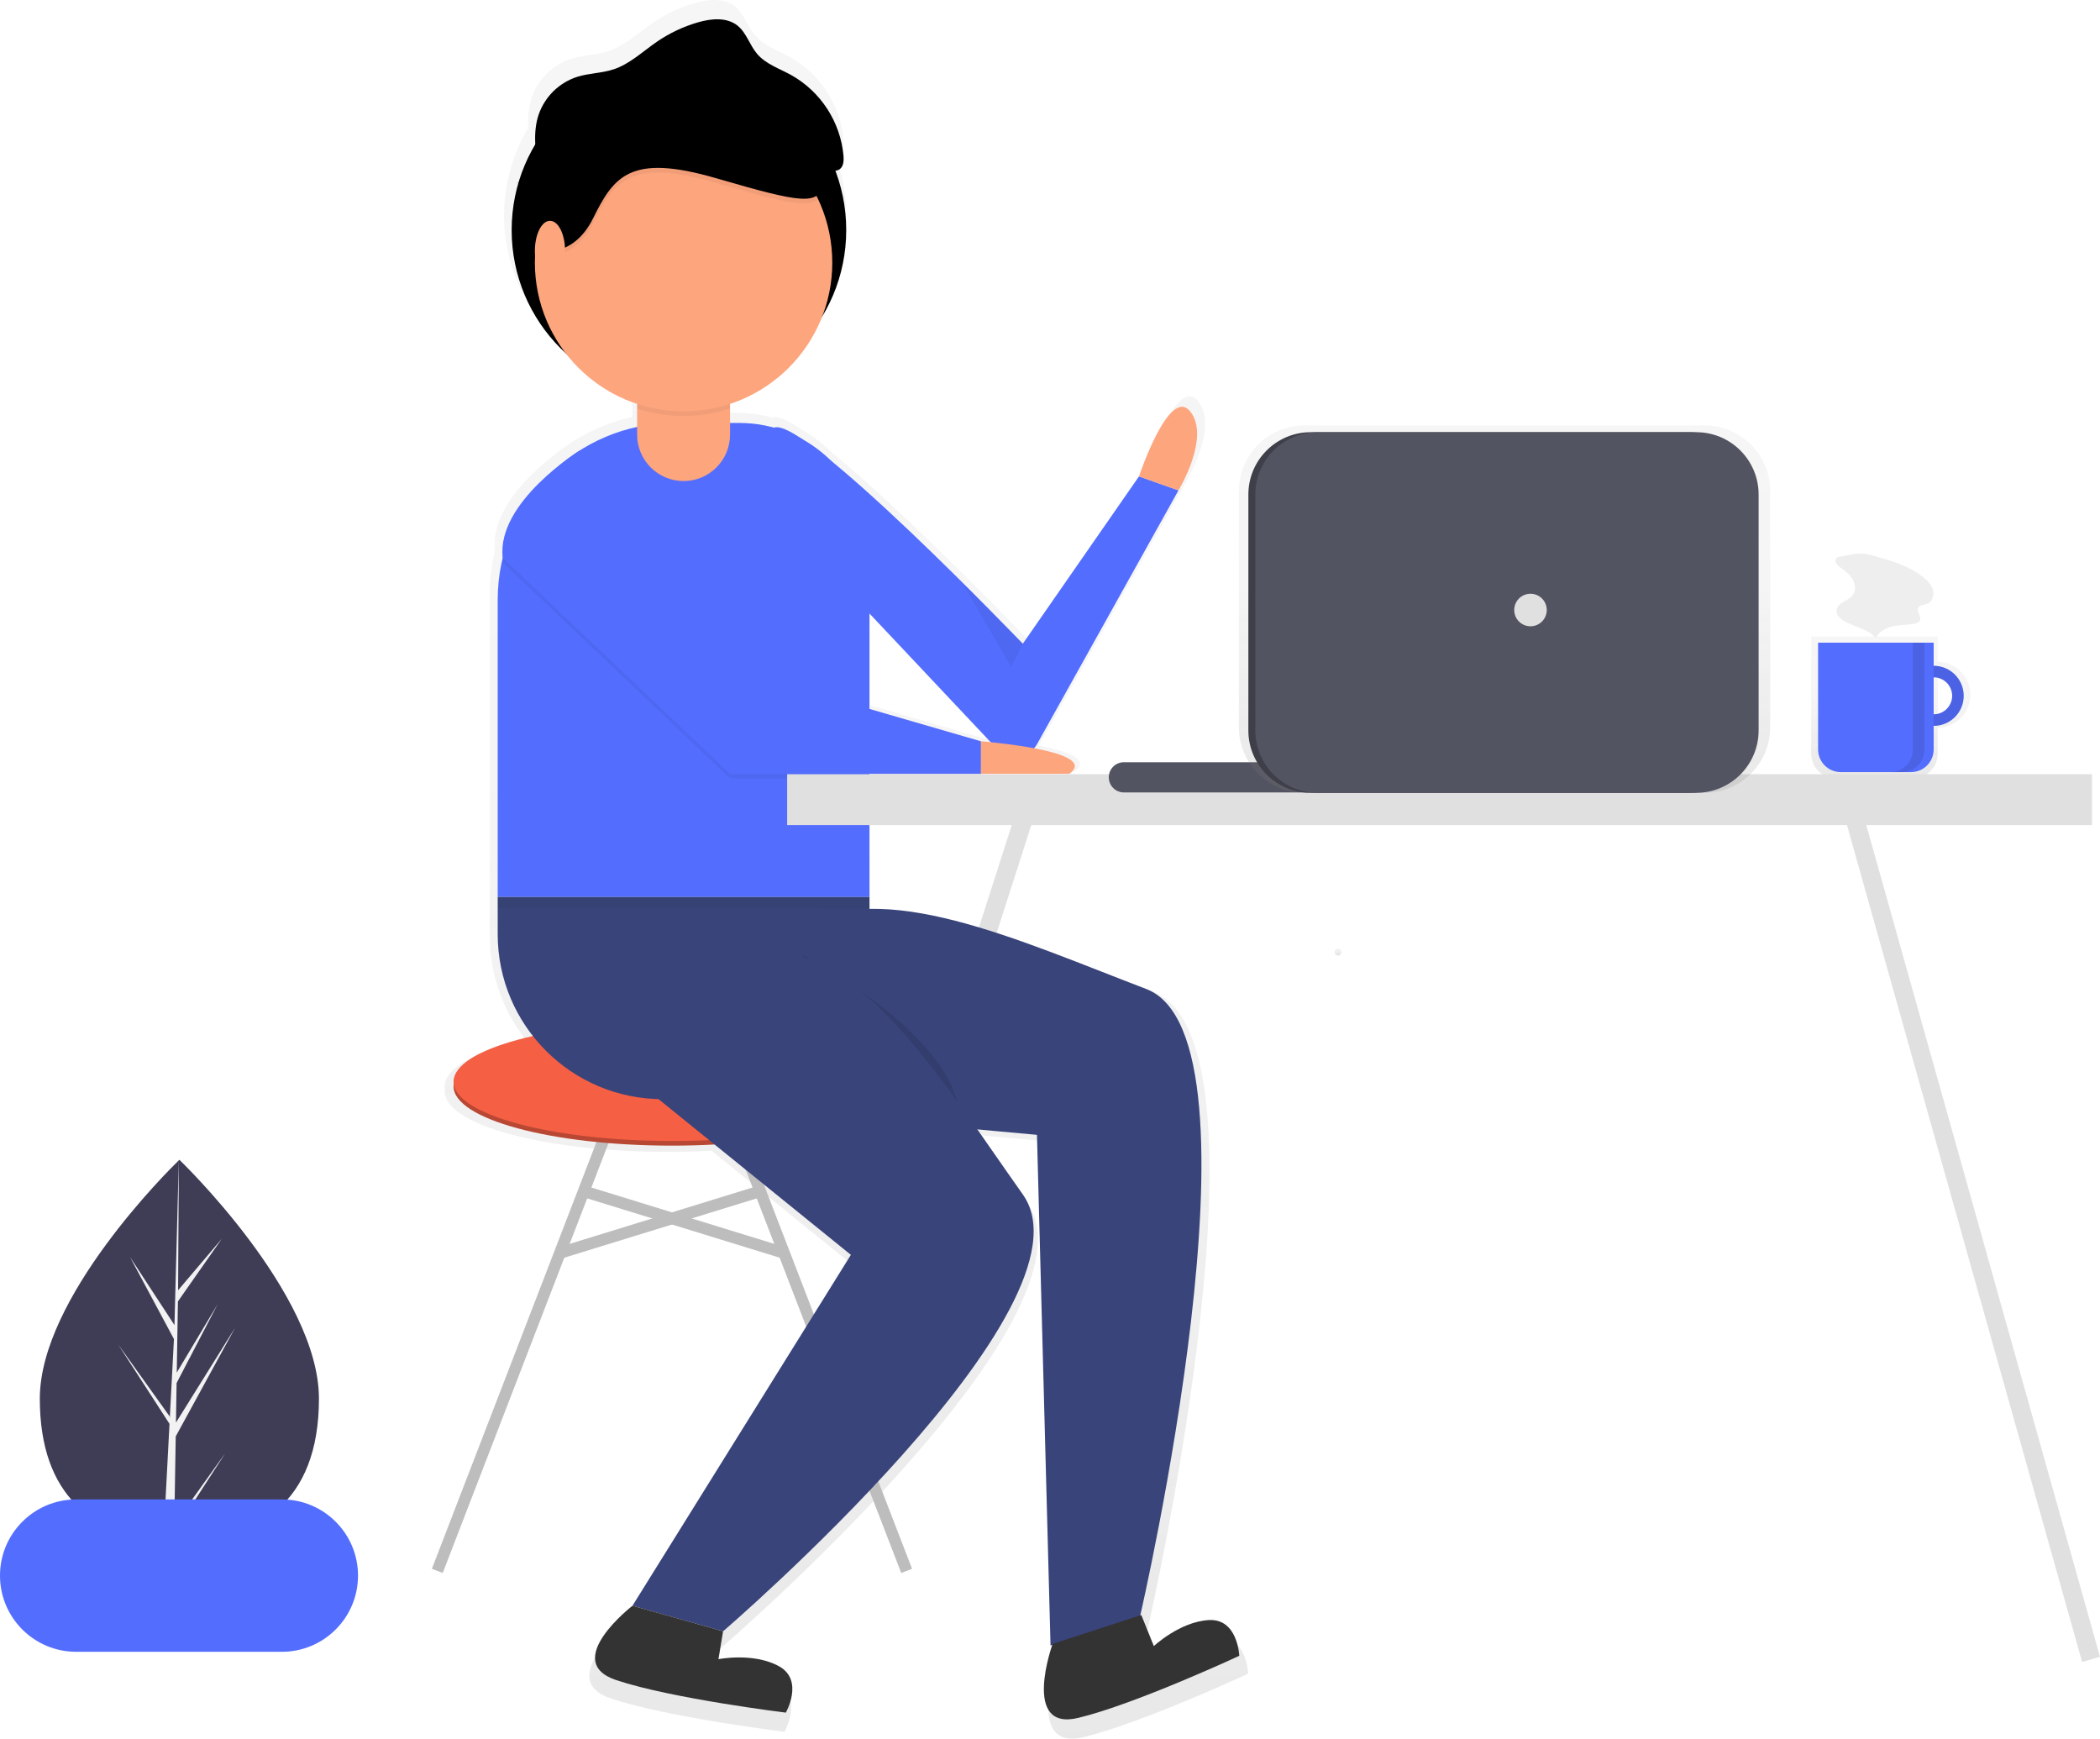
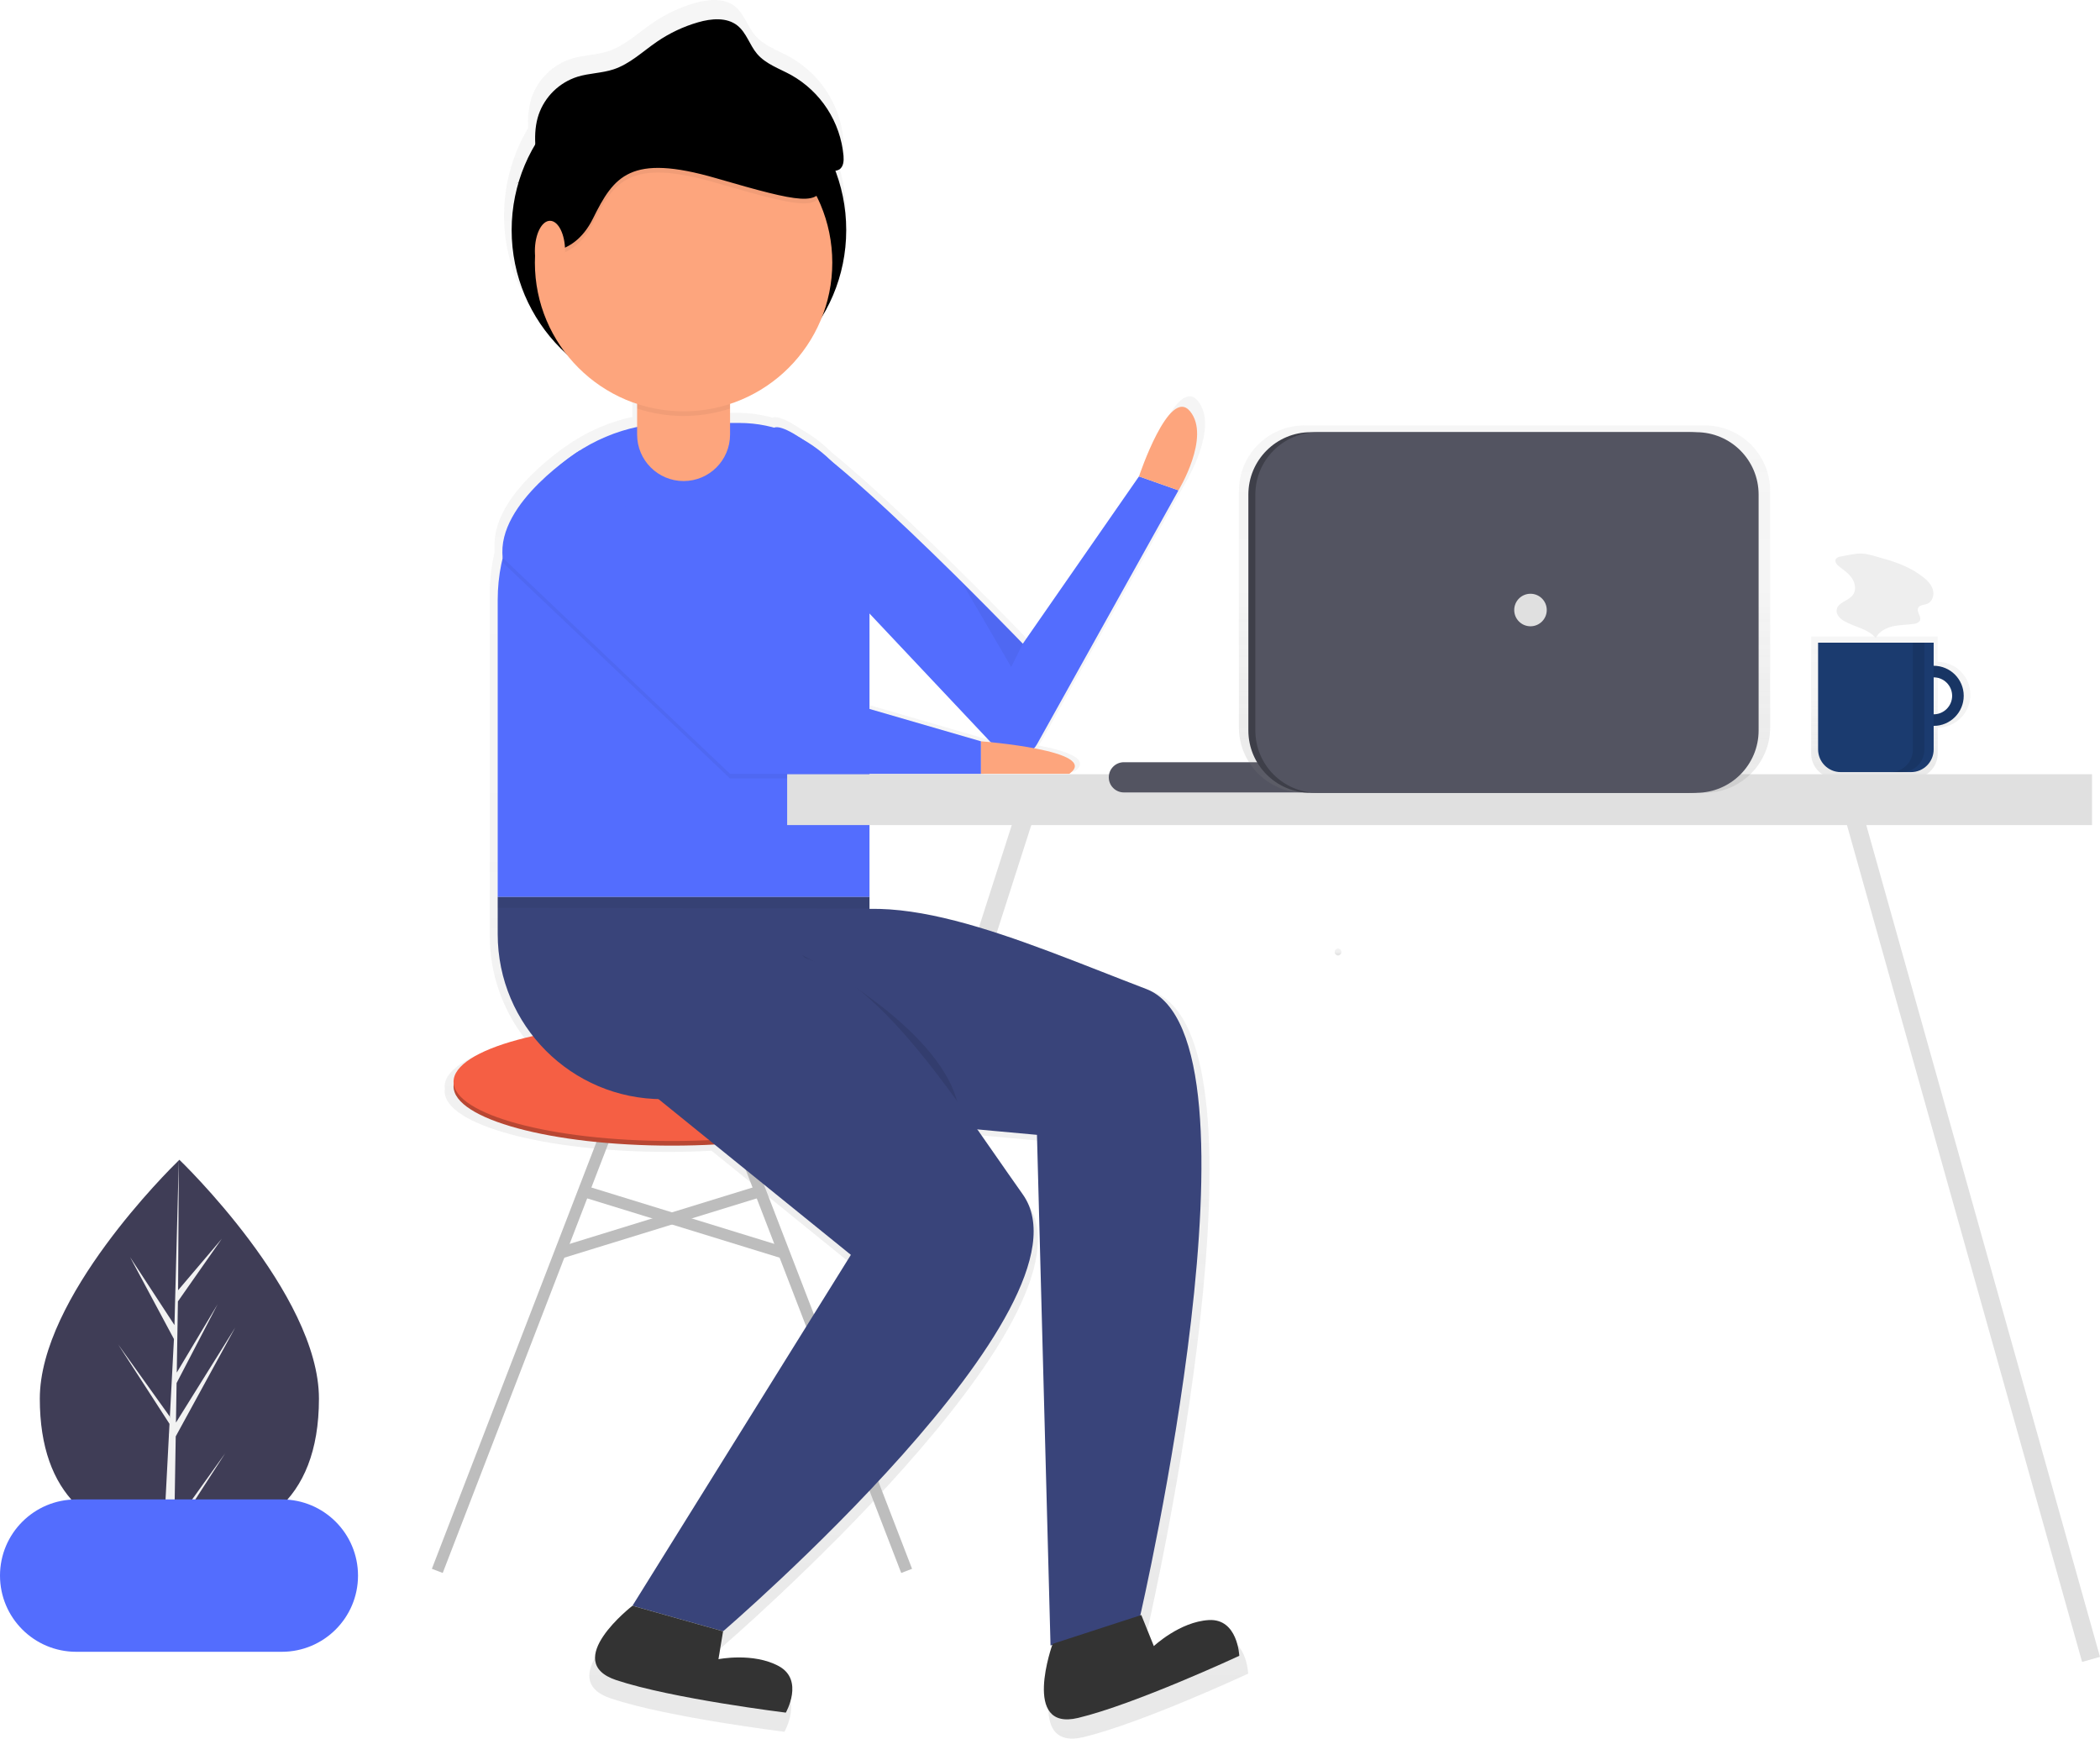
<svg xmlns="http://www.w3.org/2000/svg" xmlns:xlink="http://www.w3.org/1999/xlink" id="a581a3db-2a43-4a80-ac9d-86c7ddaa56ac" data-name="Layer 1" width="903.822" height="748.215" viewBox="0 0 903.822 748.215">
  <defs>
    <linearGradient id="fbde297d-ab9b-4106-ad77-f89466c8290f" x1="963.632" y1="410.815" x2="963.632" y2="349.802" gradientUnits="userSpaceOnUse">
      <stop offset="0" stop-color="gray" stop-opacity="0.25" />
      <stop offset="0.535" stop-color="gray" stop-opacity="0.12" />
      <stop offset="1" stop-color="gray" stop-opacity="0.1" />
    </linearGradient>
    <linearGradient id="b55aa966-9953-40ef-b933-2af4fb1d4bf9" x1="514.095" y1="824.108" x2="514.095" y2="75.892" xlink:href="#fbde297d-ab9b-4106-ad77-f89466c8290f" />
    <linearGradient id="a395c18f-205e-4149-866b-9e6fd62c4f5f" x1="725.679" y1="487.075" x2="725.679" y2="484.075" xlink:href="#fbde297d-ab9b-4106-ad77-f89466c8290f" />
    <linearGradient id="bfa05cfc-d7ec-49e0-8f8e-7dcb2e2661be" x1="647.539" y1="341.178" x2="647.539" y2="183.077" xlink:href="#fbde297d-ab9b-4106-ad77-f89466c8290f" />
  </defs>
  <path d="M287.076,677.787c0,45.239-26.894,61.036-60.068,61.036-.772,0-1.541-.008-2.304-.029-1.536-.033-3.06-.1-4.563-.209-29.942-2.117-53.204-18.728-53.204-60.799,0-43.535,55.626-98.472,59.822-102.551l.008-.004c.159-.159.242-.238.242-.238S287.076,632.544,287.076,677.787Z" transform="translate(-149.8033 -75.89238)" fill="#3f3d56" />
  <path d="M224.817,731.902,246.789,701.204l-22.027,34.067-.058,3.524c-1.536-.033-3.06-.1-4.563-.209l2.367-45.26-.017-.351.042-.067.221-4.275L200.673,654.479l22.148,30.948.054.906,1.791-34.196-18.904-35.29,19.133,29.282,1.862-70.893.008-.242v.238l-.309,55.906,18.816-22.164-18.895,26.978-.497,30.618,17.572-29.383L225.806,671.078l-.276,17.021,25.508-40.901-25.604,46.842Z" transform="translate(-149.8033 -75.89238)" fill="#f2f2f2" />
  <g opacity="0.7">
    <path d="M983.788,360.697V349.802H929.312V400.192a10.623,10.623,0,0,0,10.623,10.623H973.165a10.623,10.623,0,0,0,10.623-10.623V389.025a14.164,14.164,0,0,0,0-28.327Zm0,22.88V366.145a8.716,8.716,0,1,1,0,17.432Z" transform="translate(-149.8033 -75.89238)" fill="url(#fbde297d-ab9b-4106-ad77-f89466c8290f)" />
  </g>
-   <path d="M982.035,362.403a12.932,12.932,0,1,0,12.932,12.932A12.932,12.932,0,0,0,982.035,362.403Zm0,20.89a7.958,7.958,0,1,1,7.958-7.958A7.958,7.958,0,0,1,982.035,383.293Z" transform="translate(-149.8033 -75.89238)" fill="#536dfe" />
+   <path d="M982.035,362.403a12.932,12.932,0,1,0,12.932,12.932A12.932,12.932,0,0,0,982.035,362.403Zm0,20.89a7.958,7.958,0,1,1,7.958-7.958A7.958,7.958,0,0,1,982.035,383.293Z" transform="translate(-149.8033 -75.89238)" fill="#1b3b6f" />
  <path d="M982.035,362.403a12.932,12.932,0,1,0,12.932,12.932A12.932,12.932,0,0,0,982.035,362.403Zm0,20.89a7.958,7.958,0,1,1,7.958-7.958A7.958,7.958,0,0,1,982.035,383.293Z" transform="translate(-149.8033 -75.89238)" opacity="0.1" />
-   <path d="M782.493,276.563h49.739a0,0,0,0,1,0,0v45.957a9.75,9.75,0,0,1-9.75,9.75H792.243a9.75,9.75,0,0,1-9.75-9.75V276.563A0,0,0,0,1,782.493,276.563Z" fill="#536dfe" />
+   <path d="M782.493,276.563h49.739a0,0,0,0,1,0,0v45.957a9.75,9.75,0,0,1-9.75,9.75H792.243a9.75,9.75,0,0,1-9.75-9.75V276.563A0,0,0,0,1,782.493,276.563Z" fill="#1b3b6f" />
  <path d="M973.082,352.455v46.008a9.699,9.699,0,0,1-9.699,9.699h4.974a9.699,9.699,0,0,0,9.699-9.699V352.455Z" transform="translate(-149.8033 -75.89238)" opacity="0.1" />
  <path d="M942.112,315.373a2.904,2.904,0,0,0-2.197,1.115c-.652,1.183.53,2.516,1.609,3.329,1.993,1.501,4.094,2.976,5.449,5.072s1.781,5.02.299,7.029c-1.934,2.622-6.548,3.187-6.994,6.414-.287,2.072,1.505,3.84,3.32,4.88,4.48,2.566,10.256,3.251,13.501,7.267,1.342-2.761,4.345-4.356,7.338-5.038s6.103-.631,9.138-1.093a3.159,3.159,0,0,0,2.521-1.337c.848-1.722-1.569-3.786-.735-5.515.635-1.315,2.501-1.213,3.863-1.74,2.218-.858,3.133-3.713,2.504-6.007s-2.408-4.086-4.278-5.556c-5.04-3.961-11.101-6.29-17.231-7.965-2.851-.779-6.198-2.001-9.159-2.119C948.201,313.996,944.941,314.889,942.112,315.373Z" transform="translate(-149.8033 -75.89238)" fill="#eee" />
  <line x1="443.209" y1="344.016" x2="339.209" y2="668.016" fill="none" stroke="#e0e0e0" stroke-miterlimit="10" stroke-width="8" />
  <g opacity="0.7">
    <path d="M673.591,780.399c-12.793.742-24.189,11.459-24.189,11.459l-5.511-13.67-.45.146c2.692-11.785,57.466-254.719,2.634-275.663-42.133-16.093-86.824-36.008-121.838-35.26V410.022h49.089v-2.045H612.188c7.45-5.321-3.375-8.98-15.473-11.267a11.056,11.056,0,0,0,1.297-1.829L660.254,283.209s14.318-23.522,5.113-34.771-22.499,28.635-22.499,28.635L591.734,350.706s-51.609-53.79-84.439-80.541a57.469,57.469,0,0,0-12.221-9.237c-5.993-4.055-10.529-6.155-12.766-5.332-.023.008-.041.022-.064.031a57.287,57.287,0,0,0-15.276-2.077h-4.091v-8.391a65.608,65.608,0,0,0,40.526-38.401,73.695,73.695,0,0,0,5.84-64.168,4.258,4.258,0,0,0,1.722-.596c1.852-1.192,2.035-3.8,1.857-5.996A45.555,45.555,0,0,0,489.699,100.38c-5.182-2.833-11.116-4.786-14.937-9.289-3.283-3.869-4.663-9.281-8.636-12.438-4.72-3.751-11.538-3.106-17.33-1.432a63.058,63.058,0,0,0-18.088,8.536c-6.265,4.291-11.919,9.803-19.131,12.178-5.125,1.688-10.682,1.654-15.84,3.239A26.605,26.605,0,0,0,378.622,117.868a34.751,34.751,0,0,0-1.464,13.048,73.219,73.219,0,0,0-7.346,16.712c-.386.208-.774.412-1.156.627l1.121-.504a73.617,73.617,0,0,0,20.742,75.089,65.552,65.552,0,0,0,31.45,22.32V255.312a77.333,77.333,0,0,0-25.1,10.28l-.011-.013s-.653.404-1.77,1.155q-.168.113-.335.227c-7.568,5.136-32.926,23.903-32.069,44.183q-.05,1.169.013,2.346a77.975,77.975,0,0,0-2.089,17.883V478.541a72.275,72.275,0,0,0,15.511,44.826c-21.341,4.783-34.942,12.018-34.942,20.114a6.55,6.55,0,0,1,0,2.045c0,14.403,43.04,26.078,96.132,26.078,6.419,0,12.69-.172,18.757-.498l59.99,48.564-96.132,154.425S388.221,798.641,412.765,806.822,487.421,821.14,487.421,821.14s8.181-14.318-3.068-20.454-26.59-3.068-26.59-3.068l2.045-12.272s166.697-143.175,131.926-192.264c-6.652-9.391-13.305-19.081-20.014-28.62l26.242,2.391,5.971,224.757.747-.243c-1.499,4.415-12.101,37.74,11.399,32.1,25.158-6.037,70.933-27.332,70.933-27.332S686.384,779.657,673.591,780.399ZM573.326,393.659l-49.089-14.252V337.411l53.354,56.637C574.968,393.785,573.326,393.659,573.326,393.659Z" transform="translate(-149.8033 -75.89238)" fill="url(#b55aa966-9953-40ef-b933-2af4fb1d4bf9)" />
  </g>
  <circle cx="292.209" cy="99.016" r="72" />
  <path d="M524.012,339.908,578.96,398.237a10.735,10.735,0,0,0,17.191-2.134l60.862-109.194-17-6-50,72s-93.867-97.837-107-93S524.012,339.908,524.012,339.908Z" transform="translate(-149.8033 -75.89238)" fill="#536dfe" />
  <line x1="269.209" y1="466.016" x2="188.209" y2="676.016" fill="none" stroke="#bdbdbd" stroke-miterlimit="10" stroke-width="5" />
  <line x1="309.209" y1="466.016" x2="390.209" y2="676.016" fill="none" stroke="#bdbdbd" stroke-miterlimit="10" stroke-width="5" />
  <ellipse cx="289.209" cy="467.516" rx="94" ry="25.5" fill="#b84733" />
  <ellipse cx="289.209" cy="465.516" rx="94" ry="25.5" fill="#f55f44" />
  <line x1="249.655" y1="512.154" x2="338.345" y2="539.484" fill="none" stroke="#bdbdbd" stroke-miterlimit="10" stroke-width="5" />
  <line x1="328.763" y1="512.154" x2="240.073" y2="539.484" fill="none" stroke="#bdbdbd" stroke-miterlimit="10" stroke-width="5" />
  <path d="M290.304,182.016h27.905a56,56,0,0,1,56,56v148a0,0,0,0,1,0,0h-160a0,0,0,0,1,0,0V258.111A76.095,76.095,0,0,1,290.304,182.016Z" fill="#536dfe" />
  <path d="M214.209,386.016h160a0,0,0,0,1,0,0v87a0,0,0,0,1,0,0h-89a71,71,0,0,1-71-71v-16A0,0,0,0,1,214.209,386.016Z" fill="#39447a" />
  <path d="M366.173,317.948l97.839,92.961h108v-14l-93-27L399.459,271.668S363.334,293.987,366.173,317.948Z" transform="translate(-149.8033 -75.89238)" opacity="0.05" />
  <path d="M366.173,315.948l97.839,92.961h108v-14l-93-27L399.459,269.668S363.334,291.987,366.173,315.948Z" transform="translate(-149.8033 -75.89238)" fill="#536dfe" />
  <path d="M572.012,394.908s52,4,38,14h-38Z" transform="translate(-149.8033 -75.89238)" fill="#fda57d" />
  <path d="M640.012,280.908s13-39,22-28-5,34-5,34Z" transform="translate(-149.8033 -75.89238)" fill="#fda57d" />
  <polygon points="214.209 386.016 214.209 390.683 374.209 391.016 374.209 386.016 214.209 386.016" opacity="0.05" />
  <path d="M488.475,554.453l107.627,9.808,5.839,219.772L640.472,771.489s57.626-248.998,2.676-269.986-114.348-48.626-149.812-26.102S488.475,554.453,488.475,554.453Z" transform="translate(-149.8033 -75.89238)" fill="#39447a" />
  <path d="M495.012,486.908s59,30,67,64" transform="translate(-149.8033 -75.89238)" opacity="0.1" />
  <path d="M432.013,547.908l83.999,68-94,151,39,11s163-140,129-188-68-104-110-105S432.013,547.908,432.013,547.908Z" transform="translate(-149.8033 -75.89238)" fill="#39447a" />
  <polygon points="414.209 251.016 435.209 287.016 440.209 277.016 414.209 251.016" opacity="0.05" />
  <path d="M422.012,766.908s-31,24-7,32,73,14,73,14,8-14-3-20-26-3-26-3l2-12Z" transform="translate(-149.8033 -75.89238)" fill="#333" />
  <path d="M602.835,783.323s-13.617,37.764,10.983,31.861,69.36-26.725,69.36-26.725-.615-16.113-13.123-15.387-23.653,11.204-23.653,11.204l-5.389-13.367Z" transform="translate(-149.8033 -75.89238)" fill="#333" />
  <rect x="274.209" y="147.016" width="40" height="60" rx="20" fill="#fda57d" />
  <path d="M444.012,224.908a20,20,0,0,0-20,20v6.795a64.006,64.006,0,0,0,40,0v-6.795A20,20,0,0,0,444.012,224.908Z" transform="translate(-149.8033 -75.89238)" opacity="0.05" />
  <circle cx="294.209" cy="113.016" r="64" fill="#fda57d" />
  <path d="M380.012,186.004s16,4.123,25-14.062,16-28.104,53-17.358,44.443,12.057,46.222,1.895c1.215-6.944-11.941-23.809-20.396-33.794-4.124-4.871-10.855-7.777-18.048-7.777H424.012l-25,11.572-19,16.532-4,22.318Z" transform="translate(-149.8033 -75.89238)" opacity="0.05" />
  <path d="M380.012,184.004s16,4.123,25-14.062,16-28.104,53-17.358,44.443,12.057,46.222,1.895c1.215-6.944-11.941-23.809-20.396-33.794-4.124-4.871-10.855-7.777-18.048-7.777H424.012l-25,11.572-19,16.532-4,22.318Z" transform="translate(-149.8033 -75.89238)" />
  <ellipse cx="236.709" cy="108.016" rx="6.5" ry="13" fill="#fda57d" />
  <path d="M381.867,150.458c-1.483-8.371-2.94-17.162-.24-25.223a26.014,26.014,0,0,1,16.737-16.324c5.043-1.55,10.477-1.517,15.488-3.167,7.052-2.322,12.581-7.712,18.707-11.908a61.658,61.658,0,0,1,17.687-8.346c5.663-1.637,12.33-2.267,16.945,1.401,3.885,3.087,5.234,8.379,8.444,12.162,3.736,4.403,9.539,6.312,14.605,9.083a44.545,44.545,0,0,1,22.61,34.829c.175,2.147-.004,4.697-1.816,5.863a6.483,6.483,0,0,1-3.647.666c-25.579-.366-51.188-.733-76.661-3.081-7.919-.73-15.853-1.652-23.8-1.351a77.855,77.855,0,0,0-35.045,9.888" transform="translate(-149.8033 -75.89238)" />
  <rect y="645.267" width="154.085" height="65.568" rx="32.784" fill="#536dfe" />
  <path d="M725.679,487.075a1.501,1.501,0,0,0,0-3,1.501,1.501,0,0,0,0,3Z" transform="translate(-149.8033 -75.89238)" fill="url(#a395c18f-205e-4149-866b-9e6fd62c4f5f)" />
  <line x1="795.971" y1="344.016" x2="899.971" y2="714.108" fill="none" stroke="#e0e0e0" stroke-miterlimit="10" stroke-width="8" />
  <rect x="338.787" y="333.178" width="561.606" height="21.885" fill="#e0e0e0" />
  <rect x="477.209" y="328.016" width="92" height="13" rx="6.5" fill="#535461" />
  <g opacity="0.7">
    <rect x="533.209" y="183.077" width="228.659" height="158.101" rx="28.22" fill="url(#bfa05cfc-d7ec-49e0-8f8e-7dcb2e2661be)" />
  </g>
  <rect x="537.286" y="185.994" width="216.609" height="155.184" rx="26.835" fill="#3e3f49" />
  <rect x="540.286" y="185.994" width="216.609" height="155.184" rx="26.835" fill="#535461" />
  <circle cx="658.709" cy="262.516" r="7" fill="#e0e0e0" />
</svg>
